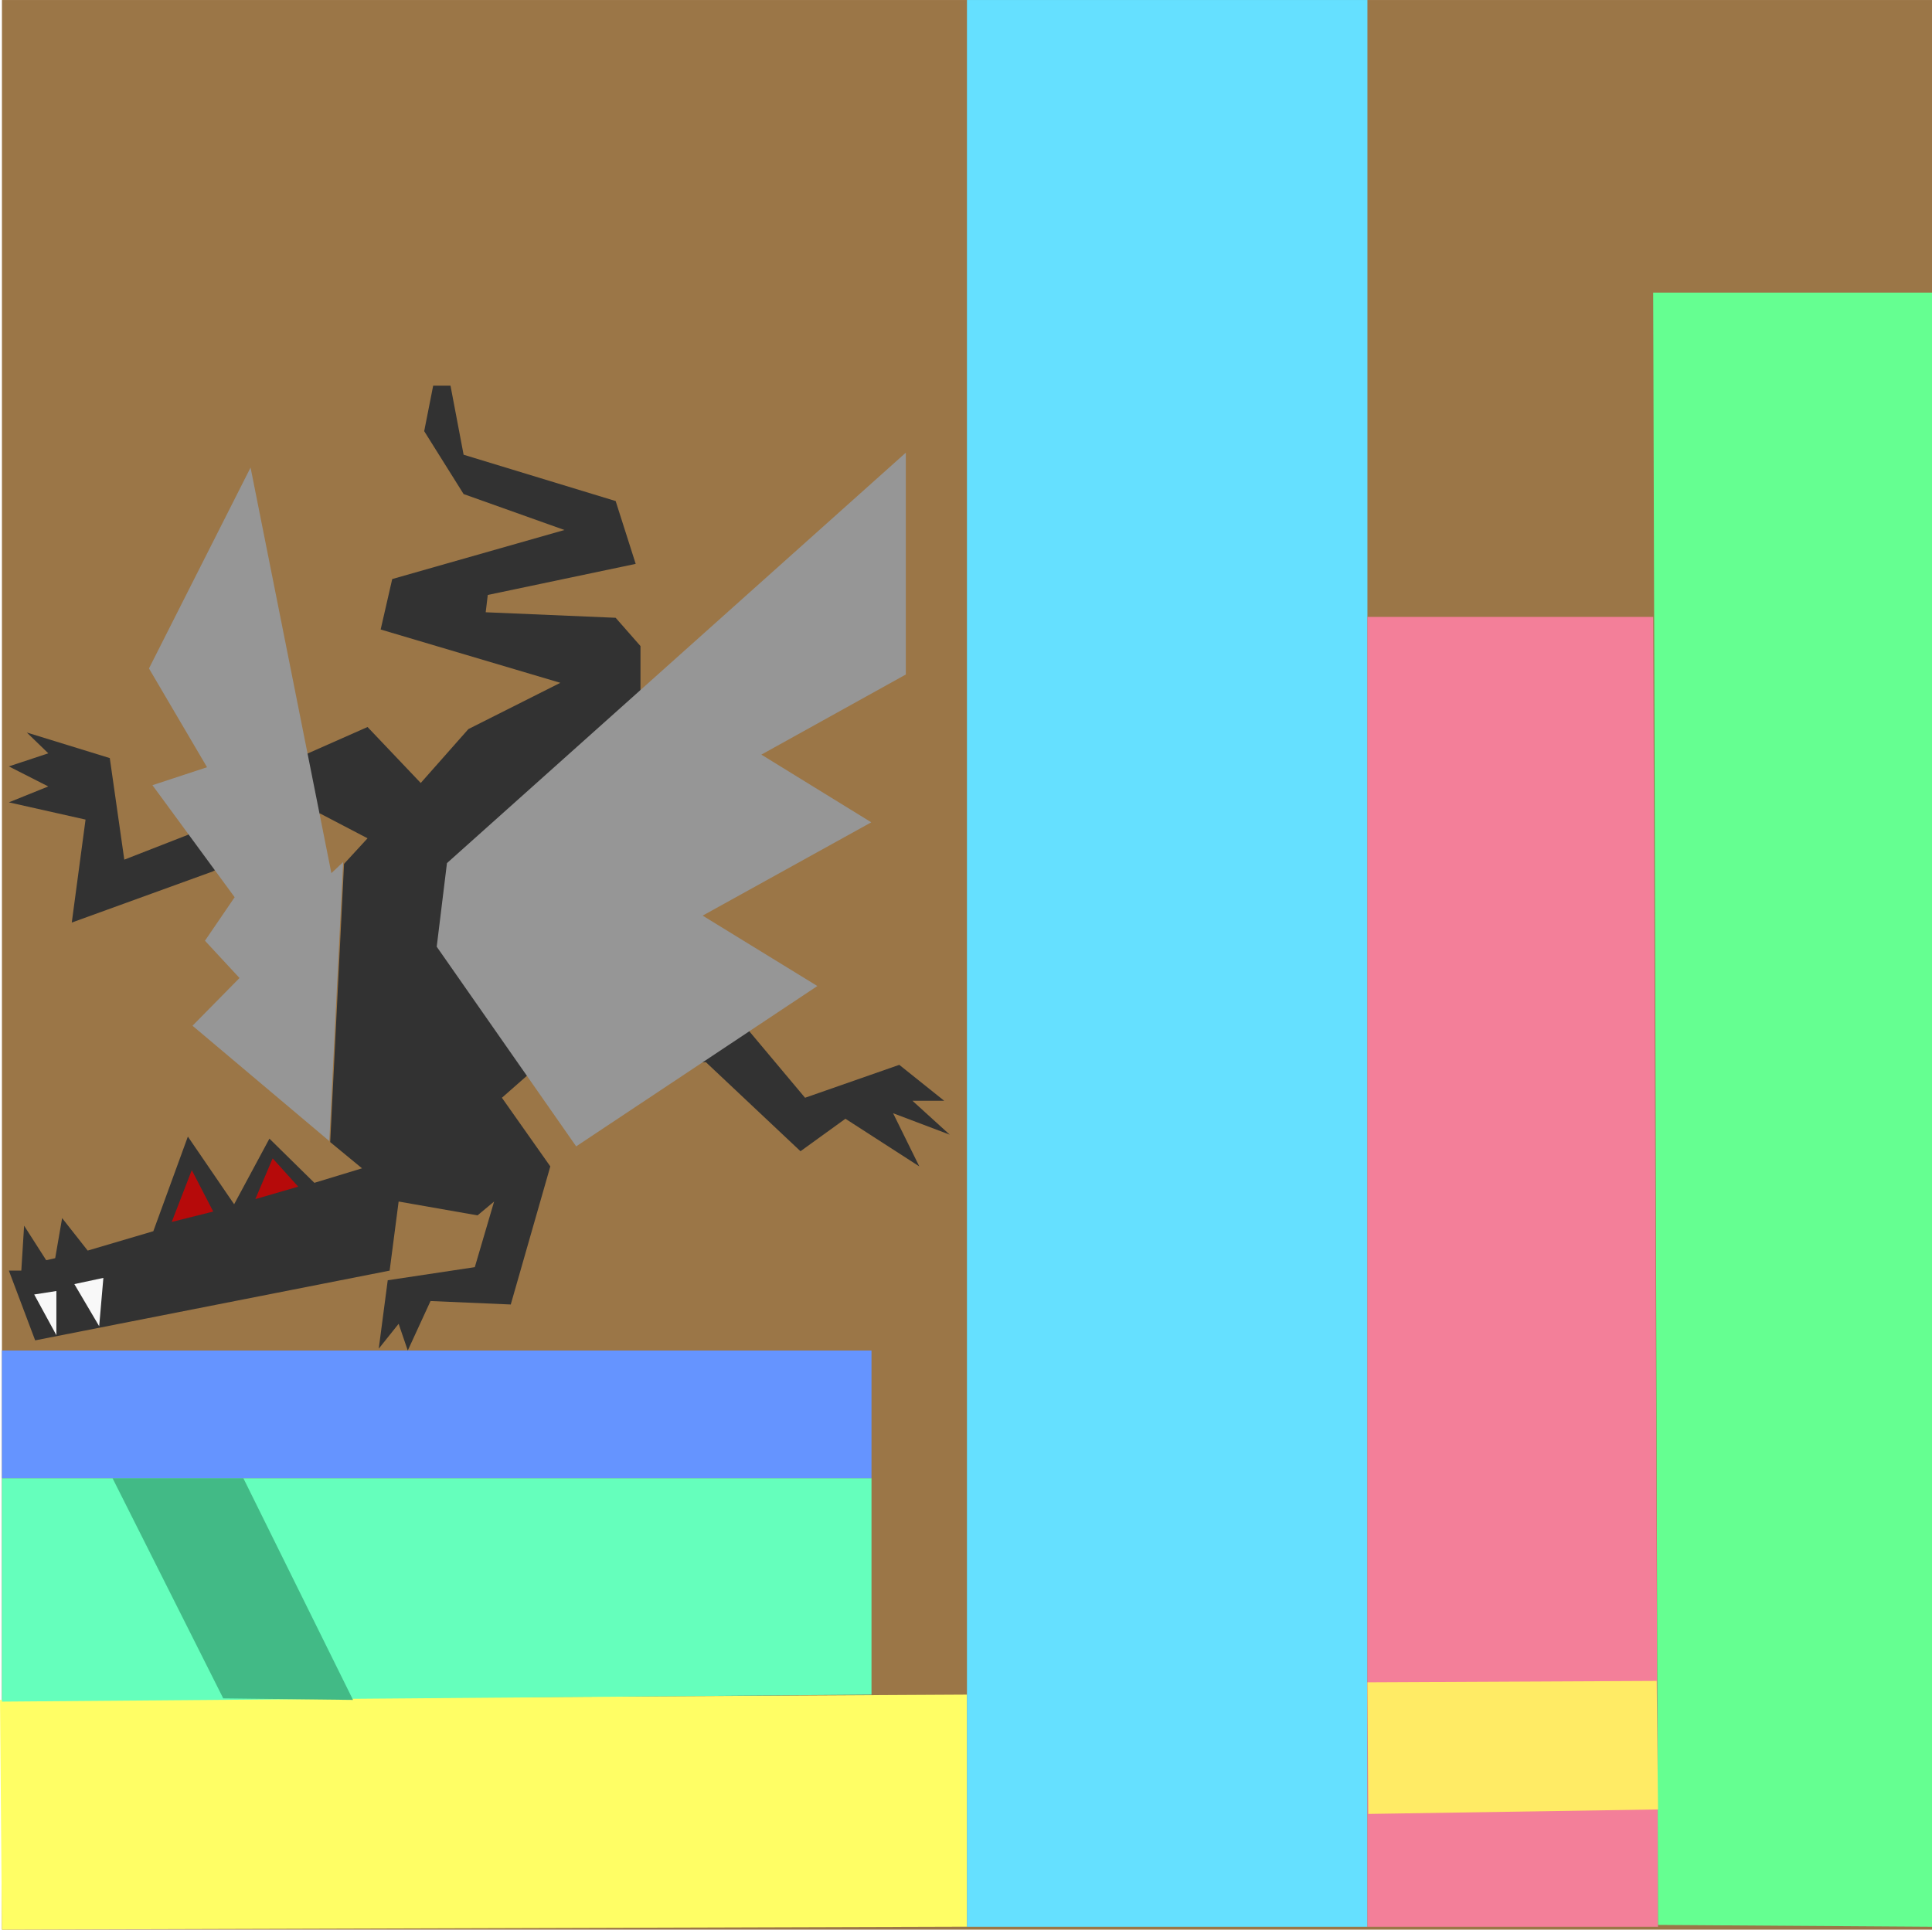
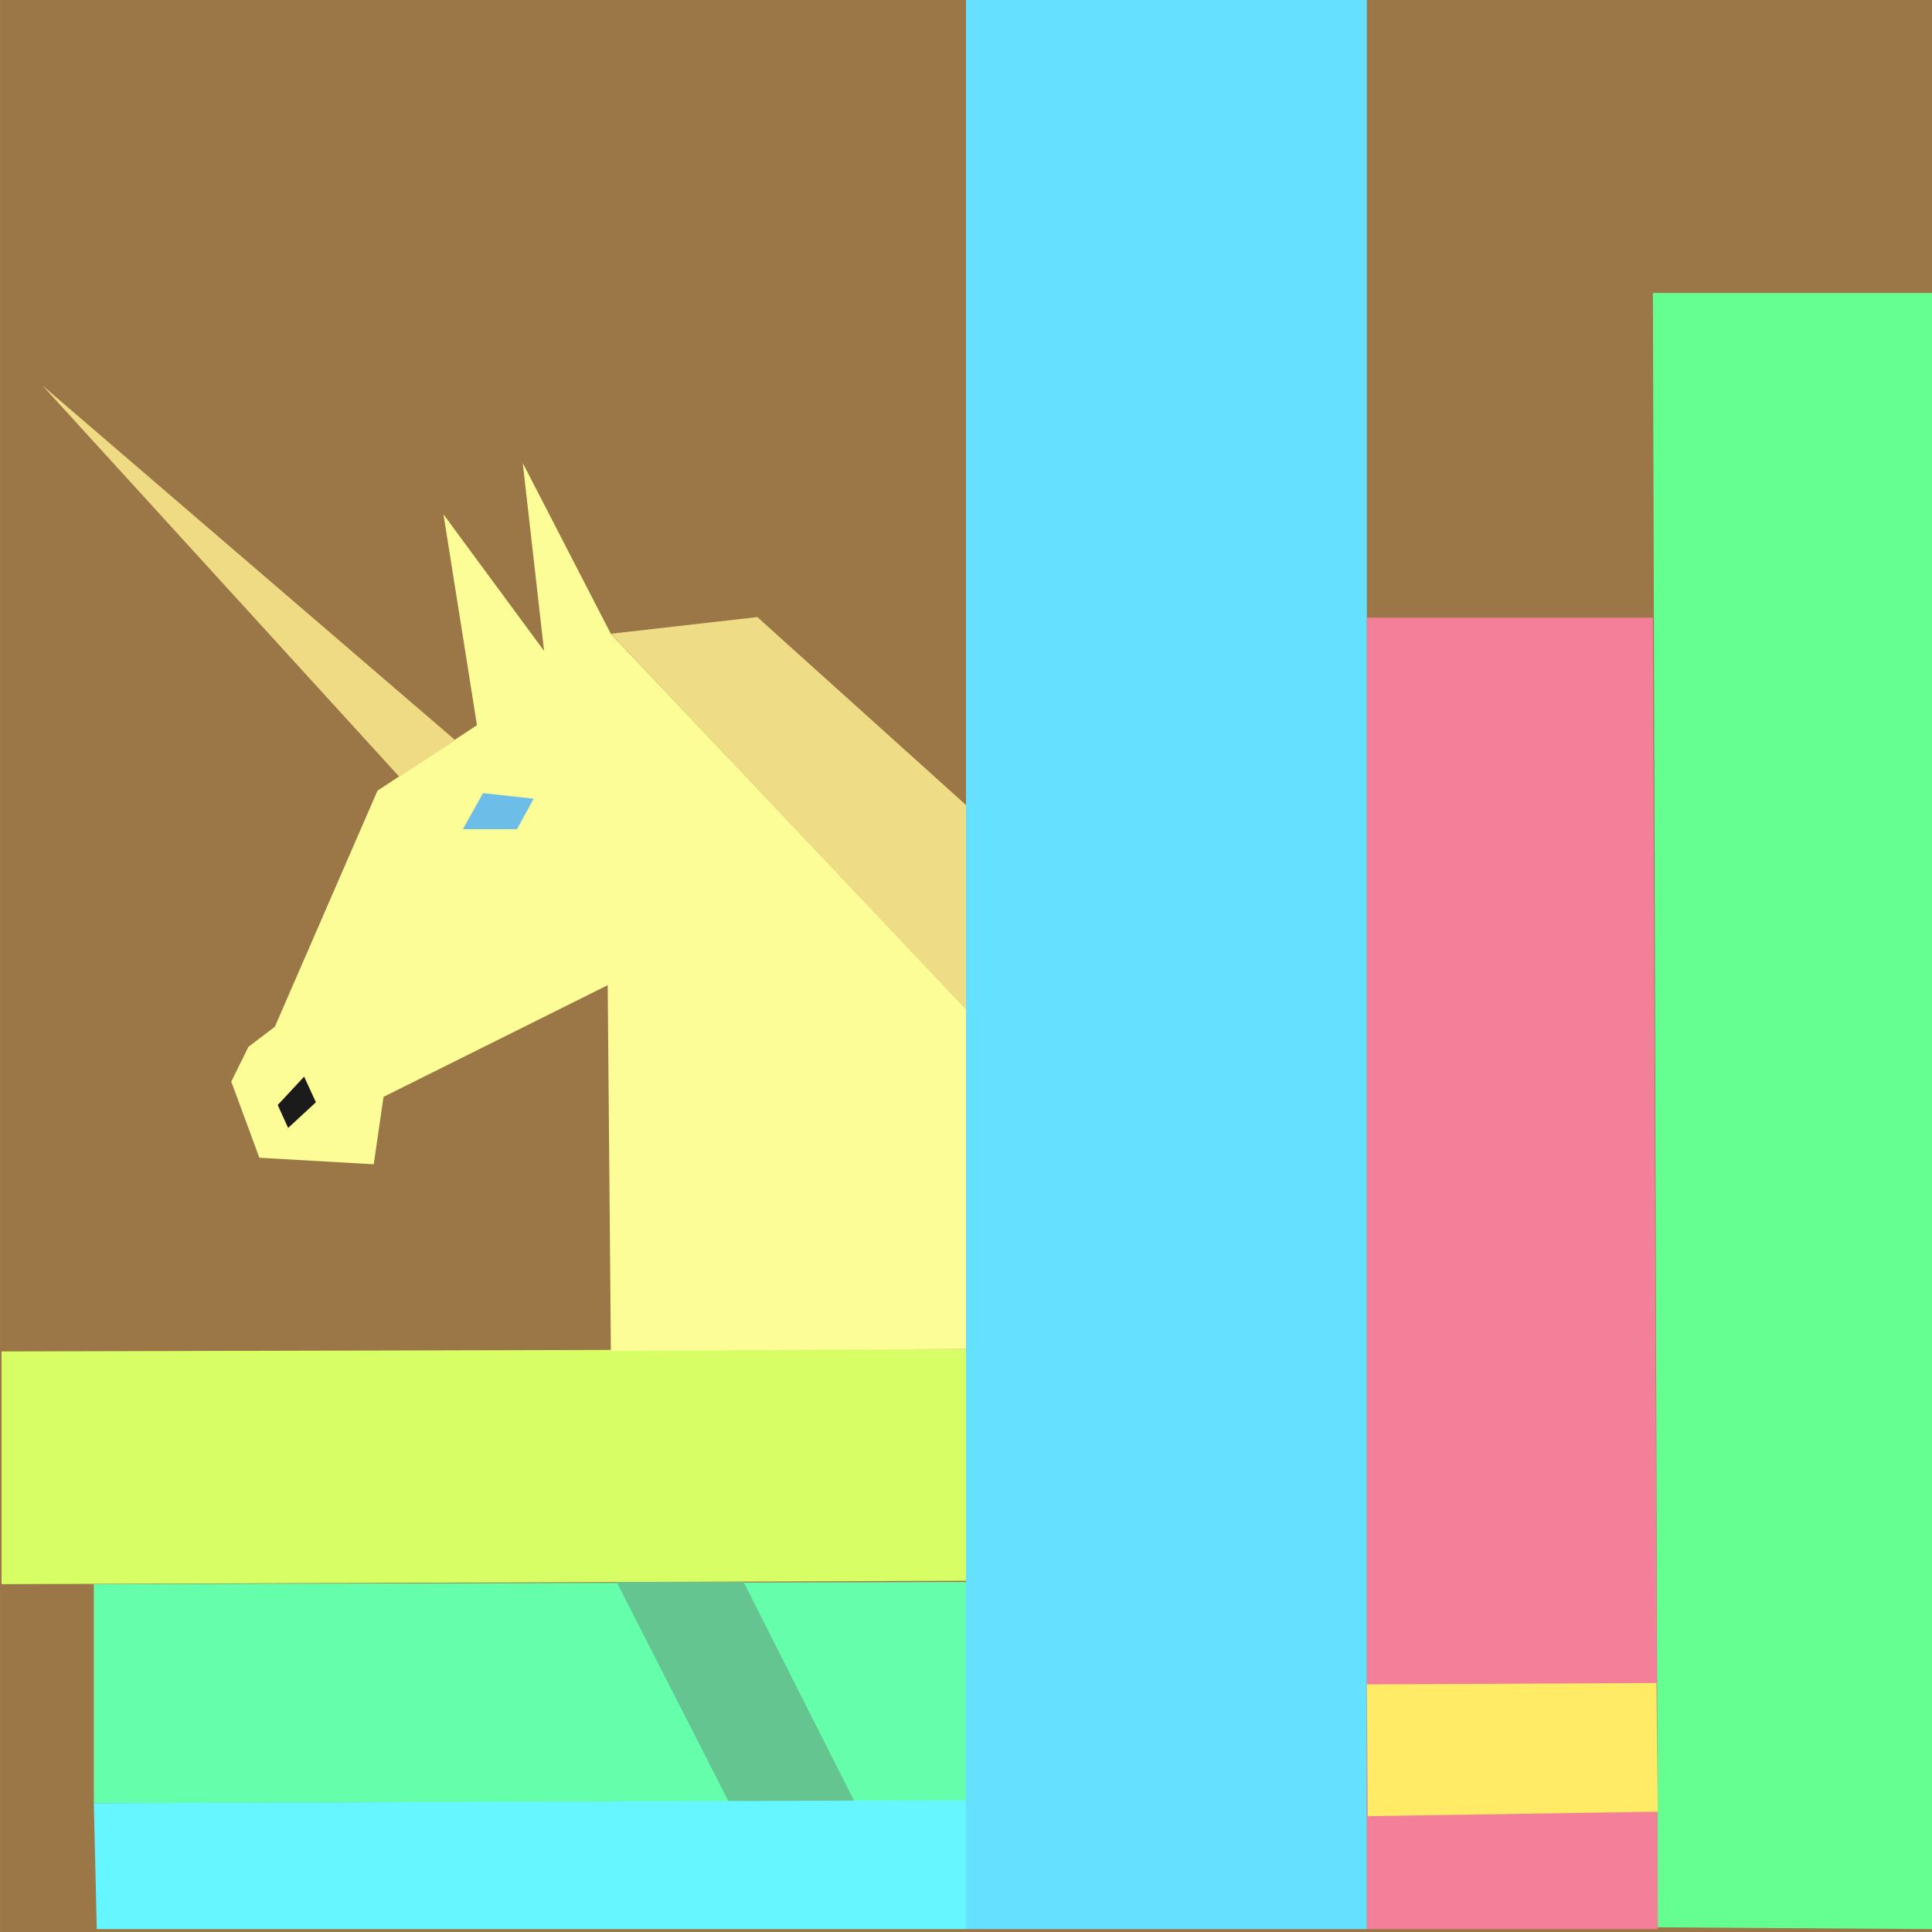
- <svg xmlns="http://www.w3.org/2000/svg" xmlns:xlink="http://www.w3.org/1999/xlink" version="1.1" preserveAspectRatio="xMidYMid meet" viewBox="396.757 324.289 262.262 262" width="262.26" height="262">
+ <svg xmlns="http://www.w3.org/2000/svg" xmlns:xlink="http://www.w3.org/1999/xlink" version="1.1" preserveAspectRatio="xMidYMid meet" viewBox="72.778 324.289 262 262" width="262" height="262">
  <defs>
-     <path d="M397.02 324.29L659.02 324.29L659.02 586.29L397.02 586.29L397.02 324.29Z" id="bcZkqZU3p" />
-     <path d="M396.76 555.1L528.02 554.38L528.02 585.89L397.02 586.29L396.76 555.1Z" id="at51od81c" />
-     <path d="M397.02 524.99L515.06 524.99L515.06 554.38L397.02 555.33L397.02 524.99Z" id="e8AuSo2Z6a" />
-     <path d="M412.03 524.99L429.79 524.99L444.68 555.1L427.06 554.89L412.03 524.99Z" id="b1nfVzbpko" />
-     <path d="M397.02 507.66L515.06 507.66L515.06 524.99L397.02 524.99L397.02 507.66Z" id="aa7tp3wyt0" />
-     <path d="M528.02 324.29L582.38 324.29L582.38 585.9L528.02 585.9L528.02 324.29Z" id="e6s2Lznct" />
-     <path d="M582.38 408.05L621.17 408.05L621.83 585.9L582.38 585.9L582.38 408.05Z" id="a73ygnAtPT" />
-     <path d="M621.17 364.02L659.02 364.02L659.02 585.9L621.83 585.65L621.17 364.02Z" id="ecZaA9a8X" />
-     <path d="M582.38 552.71L621.64 552.52L621.83 569.97L582.5 570.58L582.38 552.71Z" id="cWZnpOcpr" />
-     <path d="M461.58 489.31L463.83 487.43L461.21 496.34L449.39 498.12L448.17 507.41L450.87 504.03L452.11 507.66L455.2 500.94L466.09 501.41L471.46 482.66L464.89 473.34L468.37 470.28L492.57 468.5L505.42 480.6L511.52 476.19L521.55 482.66L517.99 475.44L525.68 478.35L520.62 473.75L524.93 473.75L518.83 468.87L506.04 473.34L498.25 464.05L485.31 452.33L483.7 418.58L483.7 412.01L480.33 408.17L462.69 407.42L462.97 405.07L483.05 400.85L480.33 392.32L459.69 386.03L457.91 376.65L455.56 376.65L454.34 382.83L459.69 391.37L473.38 396.25L450 402.91L448.43 409.76L472.82 417L460.34 423.28L453.87 430.6L446.65 423L438.58 426.57L422.26 437.64L413.63 441.01L411.66 427.22L400.4 423.75L403.31 426.57L397.96 428.35L403.31 431.07L397.96 433.23L408.37 435.57L406.5 449.55L425.64 442.61L440.18 434.73L446.65 438.11L443.46 441.58L441.58 479.36L445.9 482.92L439.43 484.89L433.33 478.89L428.54 487.8L422.26 478.61L417.57 491.46L408.66 494.09L405.19 489.68L404.25 495.12L403.03 495.4L400.03 490.71L399.65 496.81L397.96 496.81L401.53 506.28L449.65 496.81L450.87 487.43L461.58 489.31Z" id="b1rEyv25RQ" />
-     <path d="M404.41 505.58L404.41 499.58L401.4 500.05L404.41 505.58Z" id="c3rbP6ON4m" />
-     <path d="M410.22 504.36L410.79 497.8L406.85 498.64L410.22 504.36Z" id="adQyZhu5H" />
-     <path d="M422.79 483.16L425.7 488.79L420.07 490.2L422.79 483.16Z" id="b6Mev0aj6" />
-     <path d="M433.77 481.57L437.24 485.41L431.42 487.1L433.77 481.57Z" id="a1uoIQQio" />
-     <path d="M443.34 441.34L441.74 442.84L430.77 387.77L416.98 415.05L424.86 428.46L417.45 430.9L428.61 446.11L424.58 452.02L429.27 457.08L422.89 463.56L441.46 479.22L443.34 441.34Z" id="b54jHLH09" />
-     <path d="M507.71 458.17L492.14 448.61L515.03 435.94L500.11 426.75L519.72 415.87L519.72 385.75L457.43 441.48L456.04 452.83L474.97 479.94L507.71 458.17Z" id="cc2OCIzw4" />
+     <path d="M72.78 324.29L334.78 324.29L334.78 586.29L72.78 586.29L72.78 324.29Z" id="caSeeh5L" />
+     <path d="M203.78 324.29L258.14 324.29L258.14 585.9L203.78 585.9L203.78 324.29Z" id="g1aOqLxmLX" />
+     <path d="M258.14 408.05L296.93 408.05L297.59 585.9L258.14 585.9L258.14 408.05Z" id="ifyOJIY2p" />
+     <path d="M296.93 364.02L334.78 364.02L334.78 585.9L297.59 585.65L296.93 364.02Z" id="b4Aq5uMTta" />
+     <path d="M258.14 552.71L297.4 552.52L297.59 569.97L258.26 570.58L258.14 552.71Z" id="bRhpeNcnw" />
+     <path d="M72.99 507.56L203.78 507.23L203.78 538.66L72.99 539.12L72.99 507.56Z" id="l2zEGk8tGa" />
+     <path d="M85.5 539.12L203.78 538.82L203.78 568.52L85.5 568.82L85.5 539.12Z" id="g3eedkqVx5" />
+     <path d="M156.39 538.82L173.62 538.82L188.77 568.82L171.54 568.52L156.39 538.82Z" id="b5EnjZ6cH" />
+     <path d="M85.5 568.82L203.78 568.42L203.78 585.9L85.9 585.9L85.5 568.82Z" id="k19CWvignM" />
+     <path d="M124.79 473.03L123.46 482.18L107.95 481.29L104.14 470.96L106.47 466.25L110.05 463.53L123.97 431.51L137.46 422.63L132.92 394.05L146.56 412.56L143.67 387.08L155.62 410.25L203.78 461.11L203.78 507.23L155.62 507.49L155.19 457.89L124.79 473.03Z" id="a10Pp8L3pW" />
+     <path d="M114.02 470.29L115.62 473.77L111.85 477.25L110.44 474.14L114.02 470.29Z" id="izCfOWoWc" />
+     <path d="M138.28 431.85L145.15 432.6L142.89 436.74L135.55 436.74L138.28 431.85Z" id="g1mc4lJIa2" />
+     <path d="M78.52 376.55L134.54 424.69L126.91 429.61L78.52 376.55Z" id="b1QAkyB5Gb" />
+     <path d="M155.63 410.23L175.48 407.97L203.78 433.46L203.78 461.22L155.63 410.23Z" id="b8anUVRAT" />
  </defs>
  <g>
    <g>
      <g>
-         <use xlink:href="#bcZkqZU3p" opacity="1" fill="#9b7647" fill-opacity="1" />
+         <use xlink:href="#caSeeh5L" opacity="1" fill="#9b7647" fill-opacity="1" />
      </g>
      <g>
-         <use xlink:href="#at51od81c" opacity="1" fill="#fffe65" fill-opacity="1" />
+         <use xlink:href="#g1aOqLxmLX" opacity="1" fill="#65e0ff" fill-opacity="1" />
      </g>
      <g>
-         <use xlink:href="#e8AuSo2Z6a" opacity="1" fill="#65ffbc" fill-opacity="1" />
+         <use xlink:href="#ifyOJIY2p" opacity="1" fill="#f37f99" fill-opacity="1" />
      </g>
      <g>
-         <use xlink:href="#b1nfVzbpko" opacity="1" fill="#42ba86" fill-opacity="1" />
+         <use xlink:href="#b4Aq5uMTta" opacity="1" fill="#65ff91" fill-opacity="1" />
      </g>
      <g>
-         <use xlink:href="#aa7tp3wyt0" opacity="1" fill="#6594ff" fill-opacity="1" />
+         <use xlink:href="#bRhpeNcnw" opacity="1" fill="#ffeb65" fill-opacity="1" />
      </g>
      <g>
-         <use xlink:href="#e6s2Lznct" opacity="1" fill="#65e0ff" fill-opacity="1" />
+         <use xlink:href="#l2zEGk8tGa" opacity="1" fill="#d7ff65" fill-opacity="1" />
      </g>
      <g>
-         <use xlink:href="#a73ygnAtPT" opacity="1" fill="#f37f99" fill-opacity="1" />
+         <use xlink:href="#g3eedkqVx5" opacity="1" fill="#65ffac" fill-opacity="1" />
      </g>
      <g>
-         <use xlink:href="#ecZaA9a8X" opacity="1" fill="#65ff91" fill-opacity="1" />
+         <use xlink:href="#b5EnjZ6cH" opacity="1" fill="#65c591" fill-opacity="1" />
      </g>
      <g>
-         <use xlink:href="#cWZnpOcpr" opacity="1" fill="#ffeb65" fill-opacity="1" />
+         <use xlink:href="#k19CWvignM" opacity="1" fill="#65f6ff" fill-opacity="1" />
      </g>
      <g>
-         <use xlink:href="#b1rEyv25RQ" opacity="1" fill="#323232" fill-opacity="1" />
+         <use xlink:href="#a10Pp8L3pW" opacity="1" fill="#fcfd97" fill-opacity="1" />
      </g>
      <g>
-         <use xlink:href="#c3rbP6ON4m" opacity="1" fill="#f8f8f8" fill-opacity="1" />
+         <use xlink:href="#izCfOWoWc" opacity="1" fill="#1b1b1b" fill-opacity="1" />
      </g>
      <g>
-         <use xlink:href="#adQyZhu5H" opacity="1" fill="#f8f8f8" fill-opacity="1" />
+         <use xlink:href="#g1mc4lJIa2" opacity="1" fill="#6cbee9" fill-opacity="1" />
      </g>
      <g>
-         <use xlink:href="#b6Mev0aj6" opacity="1" fill="#b60a0a" fill-opacity="1" />
+         <use xlink:href="#b1QAkyB5Gb" opacity="1" fill="#f0db85" fill-opacity="1" />
      </g>
      <g>
-         <use xlink:href="#a1uoIQQio" opacity="1" fill="#b60a0a" fill-opacity="1" />
-       </g>
-       <g>
-         <use xlink:href="#b54jHLH09" opacity="1" fill="#969696" fill-opacity="1" />
-       </g>
-       <g>
-         <use xlink:href="#cc2OCIzw4" opacity="1" fill="#969696" fill-opacity="1" />
+         <use xlink:href="#b8anUVRAT" opacity="1" fill="#eedc87" fill-opacity="1" />
      </g>
    </g>
  </g>
</svg>
